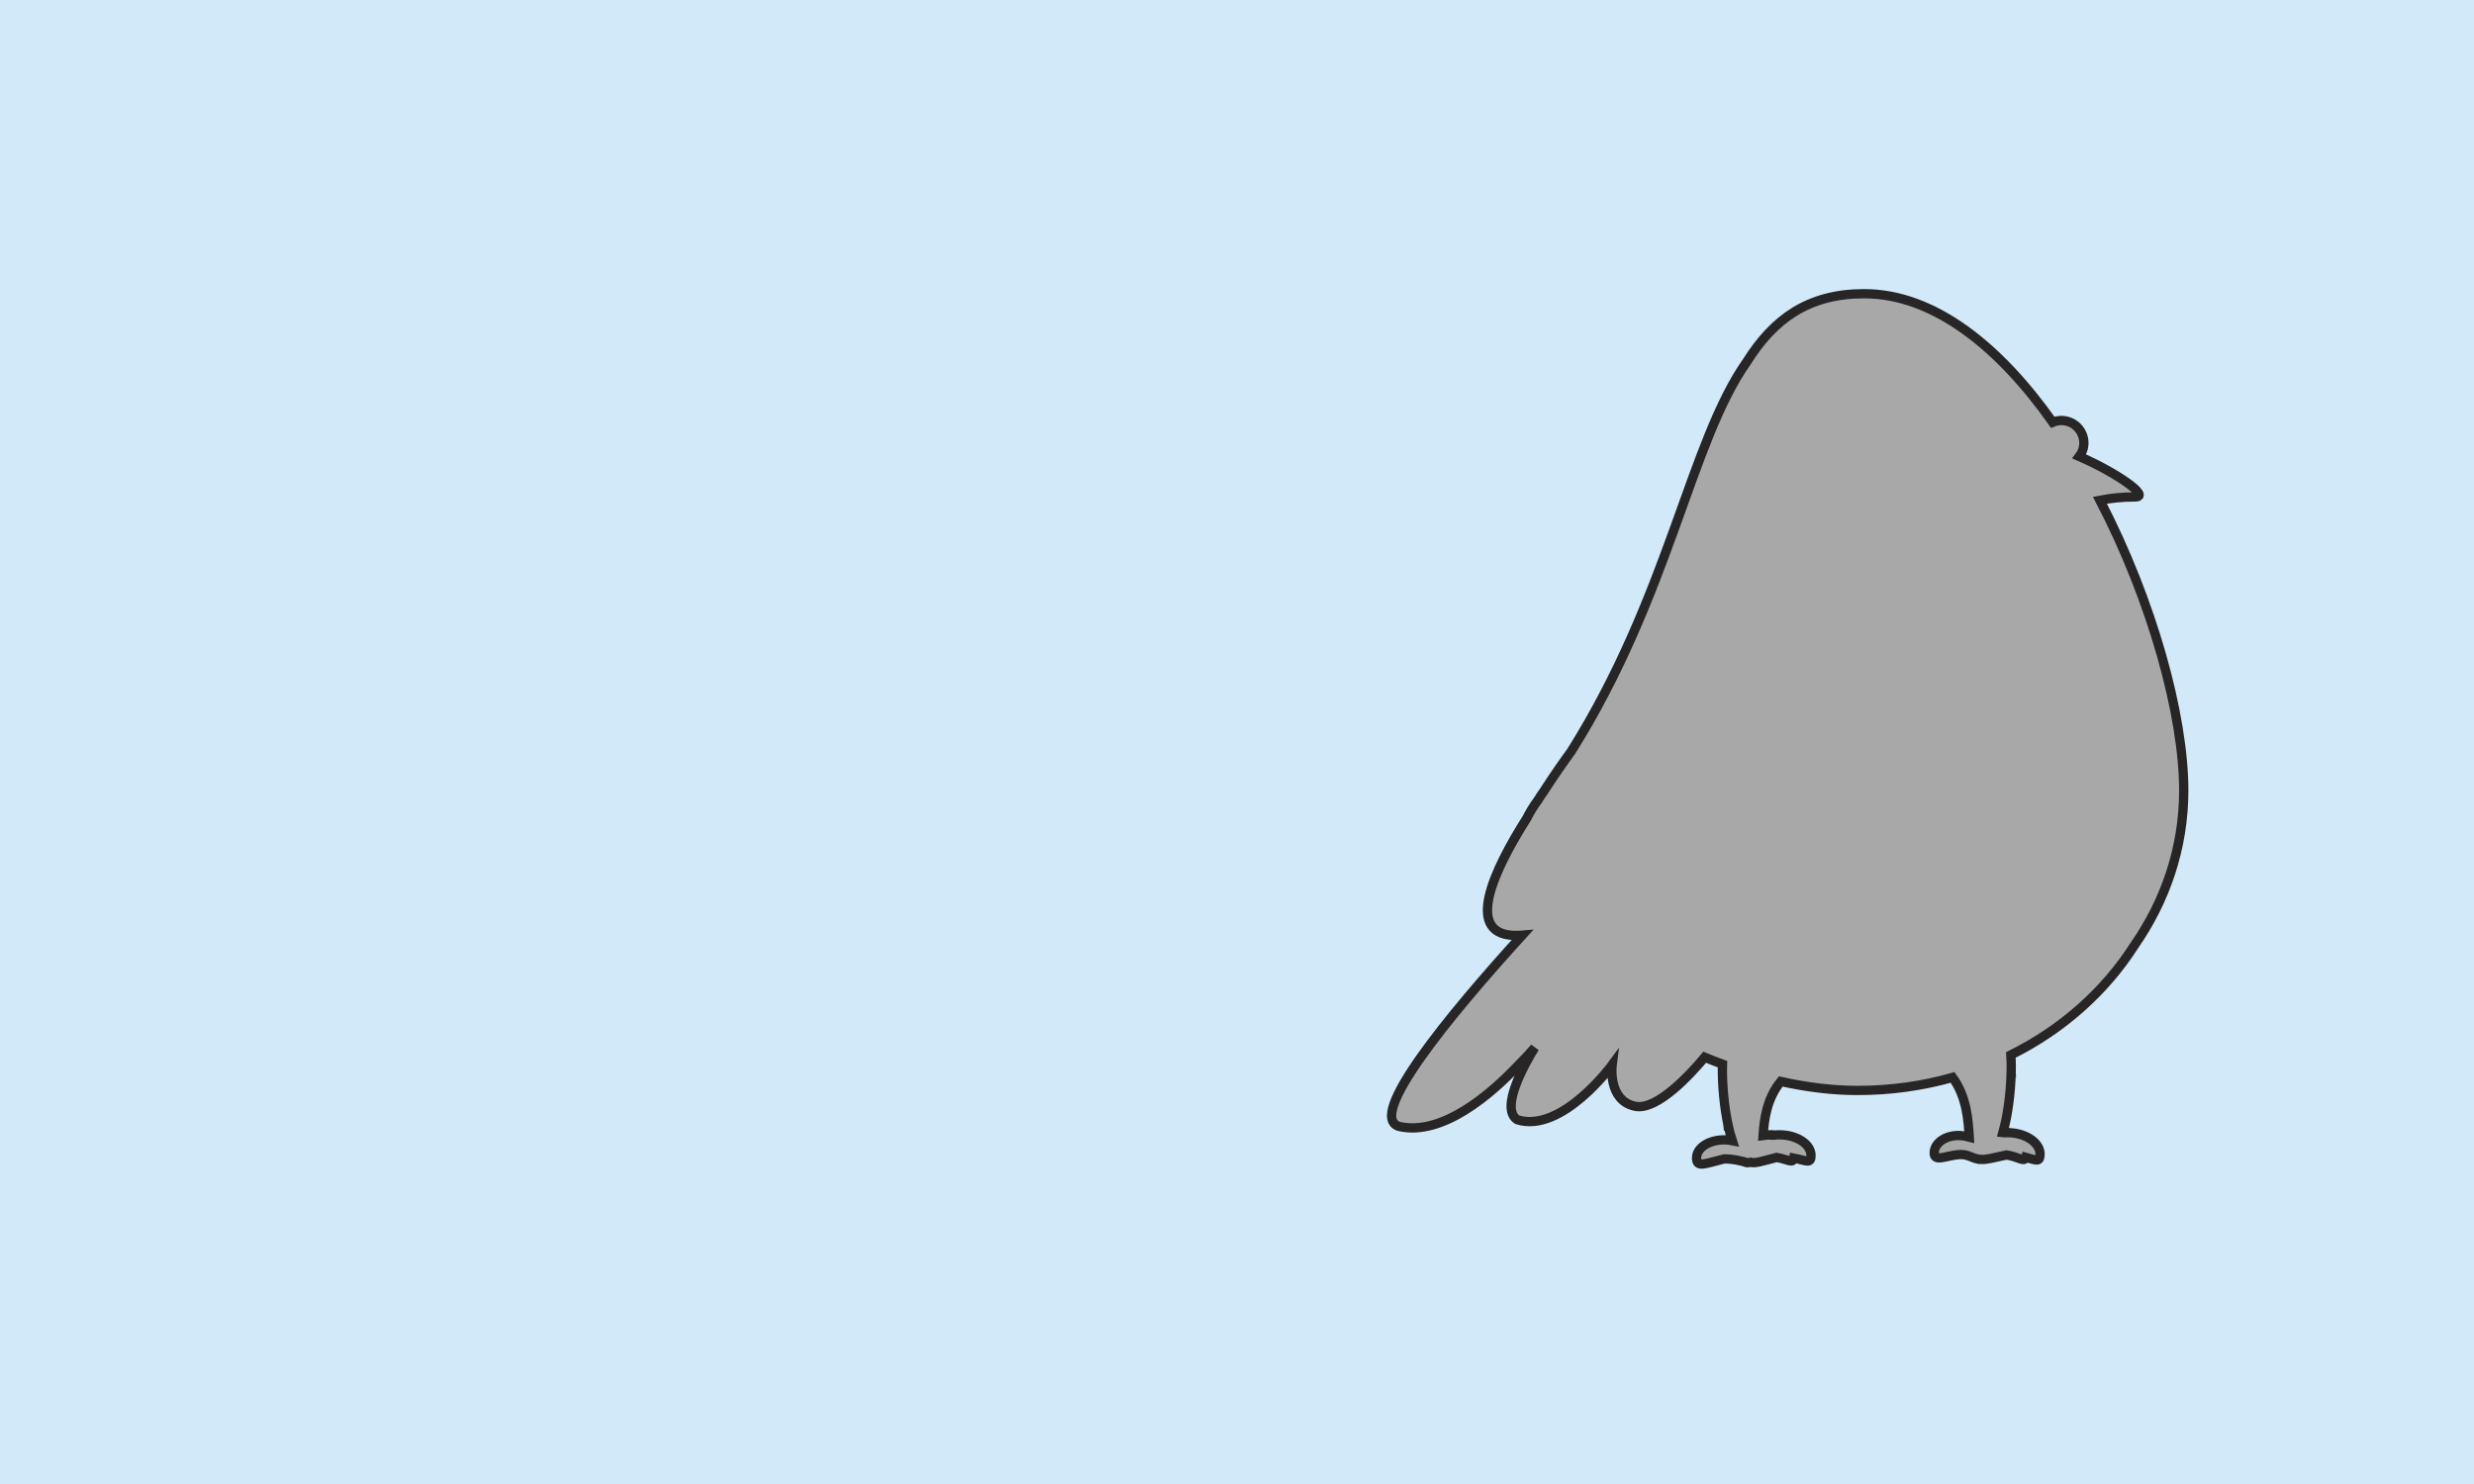
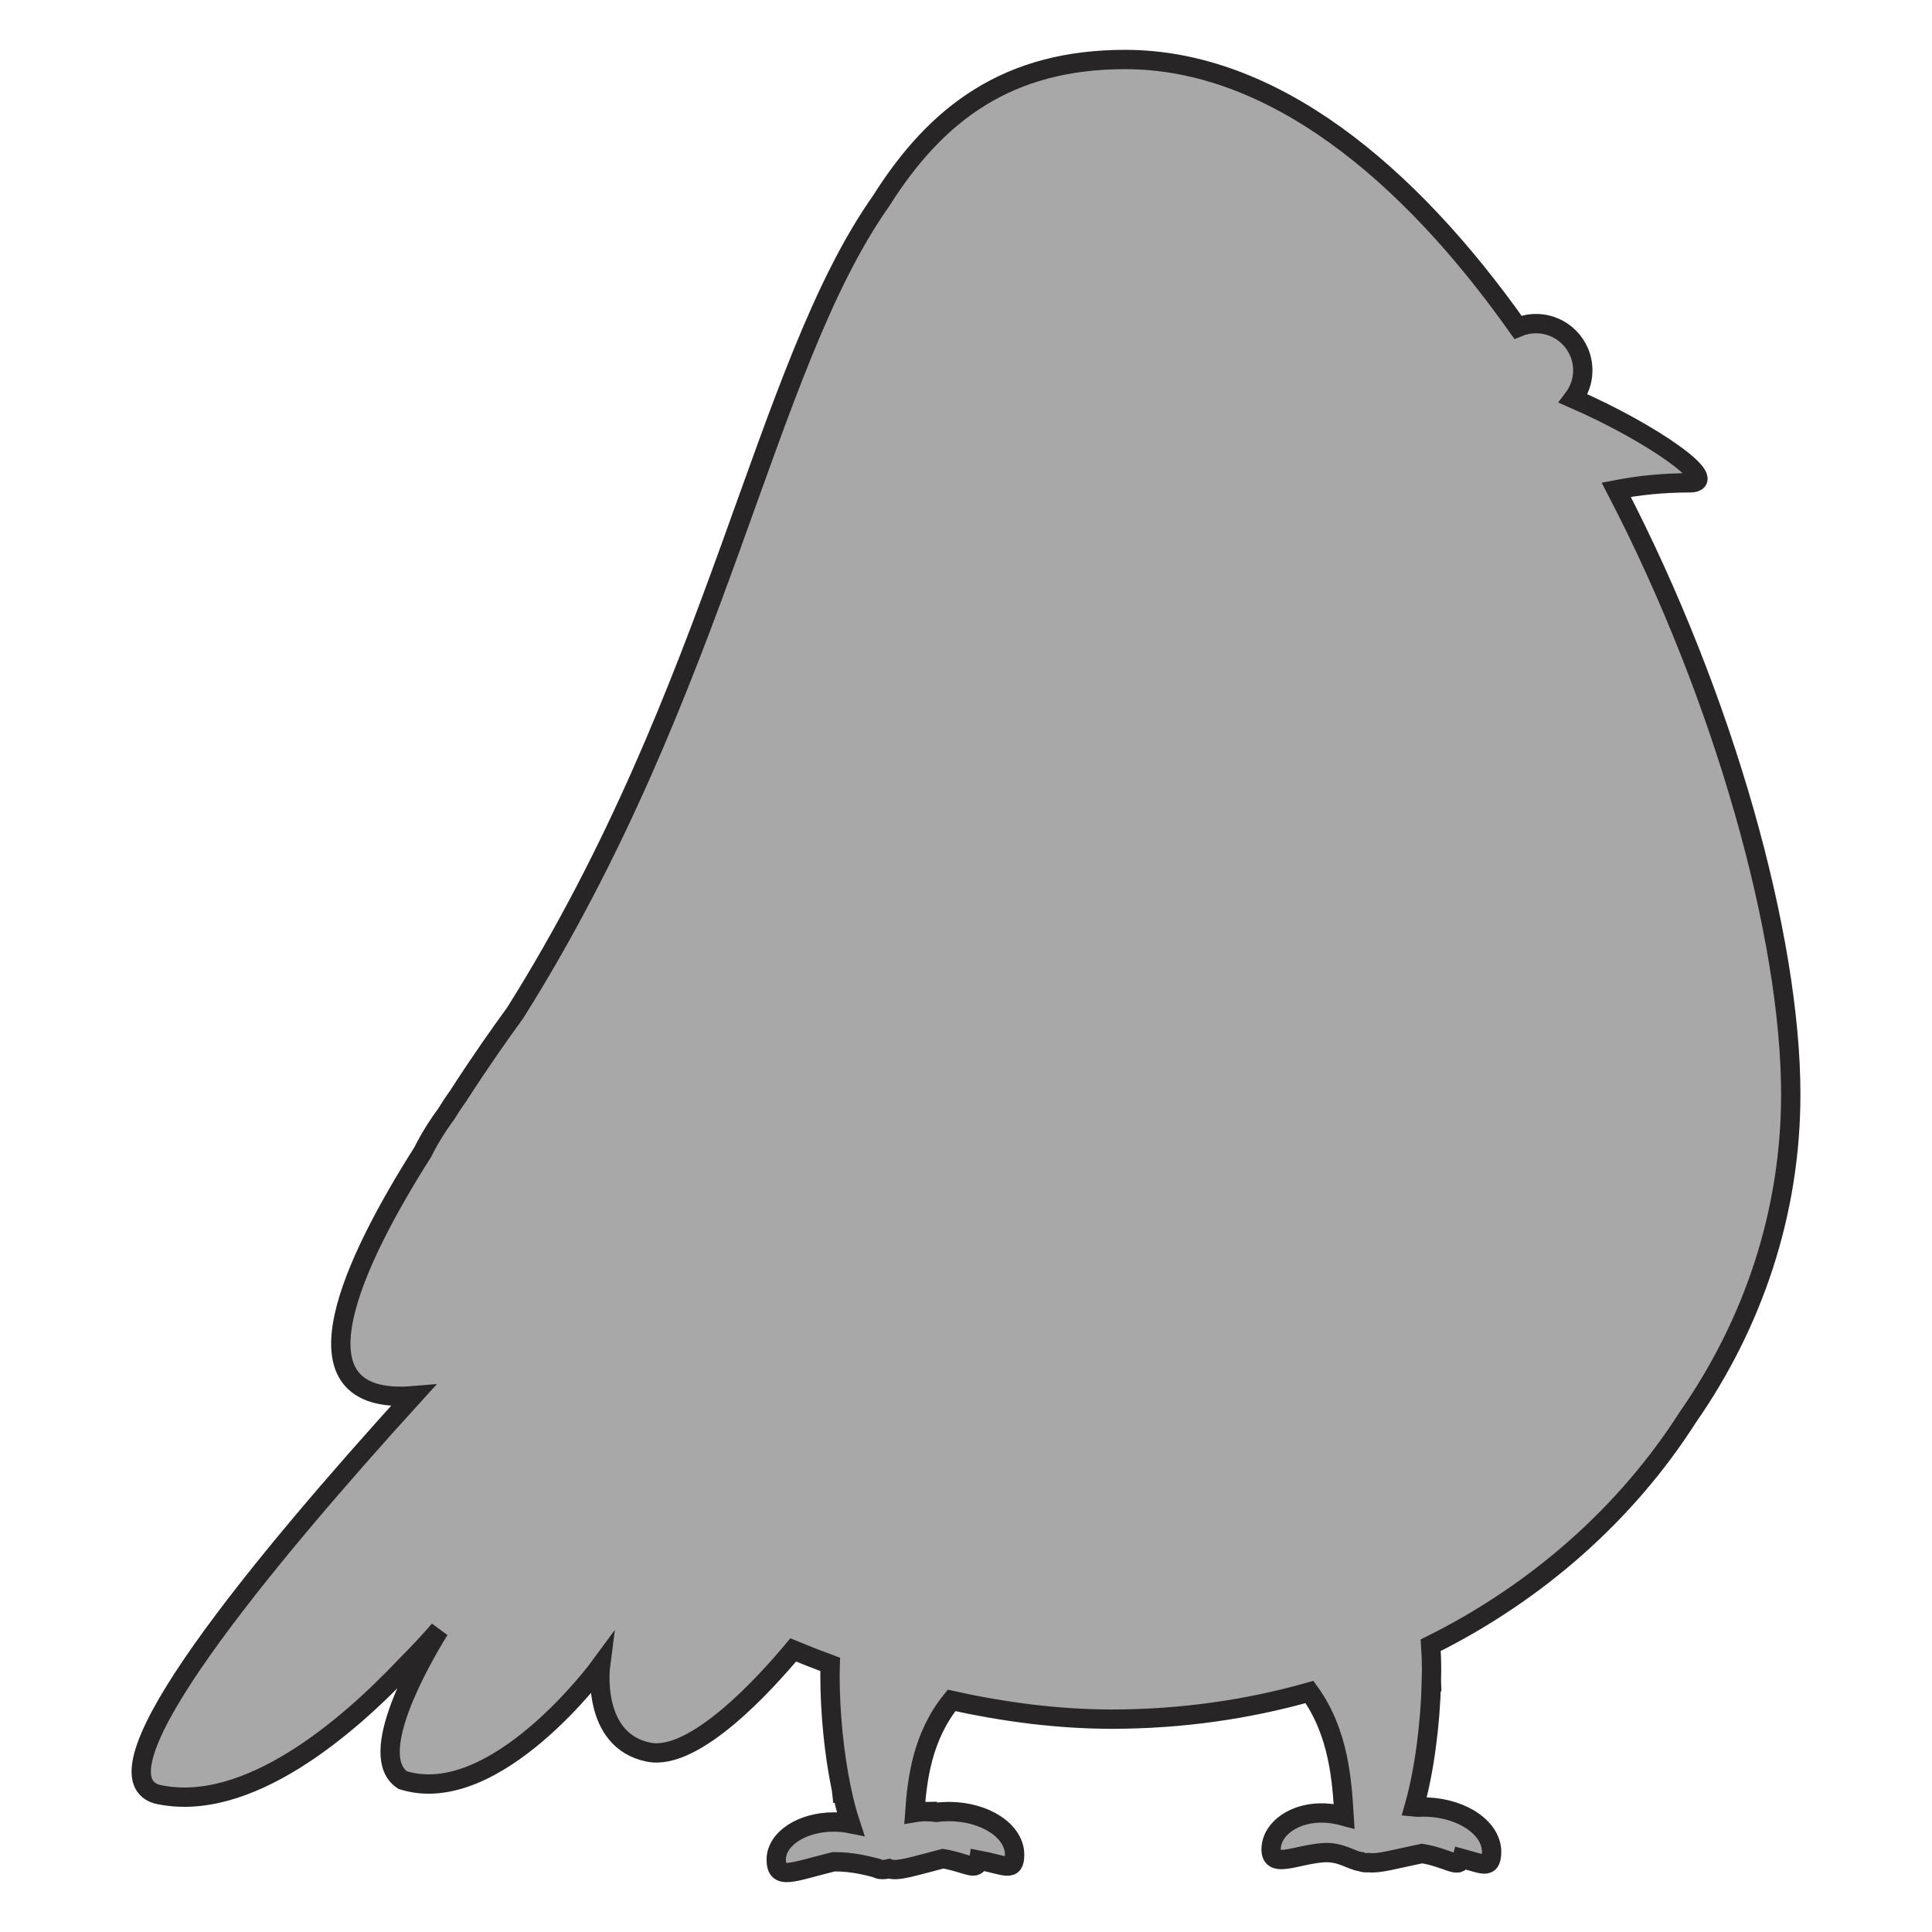
- <svg xmlns="http://www.w3.org/2000/svg" version="1.1" baseProfile="basic" id="Слой_1" x="0px" y="0px" width="800px" height="480px" viewBox="0 0 800 480" xml:space="preserve">
-   <rect x="0" fill="#D2E9F9" width="800" height="480" />
-   <path fill="#A8A8A8" stroke="#272525" stroke-width="3" stroke-miterlimit="10" d="M690.156,305.824  c10.109-14.51,15.984-31.697,15.984-50.14c0-24.431-10.271-61.496-27.102-93.875c3.432-0.67,7.21-1.075,11.403-1.075  c5.07,0-5.639-7.669-18.071-13.087c0.922-1.217,1.475-2.729,1.475-4.374c0-4.01-3.25-7.261-7.26-7.261  c-0.996,0-1.946,0.201-2.81,0.565C646.675,112.393,625.587,95,602.769,95c-18.076,0-29.227,8.228-37.878,21.96  c-18.375,26.046-25.076,75.58-56.834,126.098c-2.152,2.947-5.444,7.592-8.891,12.959c-0.666,0.918-1.273,1.842-1.836,2.77  c-0.002,0.003-0.004,0.006-0.006,0.009c-1.423,1.923-2.613,3.868-3.589,5.83c-10.789,16.997-21.058,38.707-2.501,37.932  c0.345-0.014,0.683-0.066,1.025-0.093c-23.574,25.938-50.548,58.653-39.845,61.885c14.081,3.217,29.907-10.667,38.513-19.772  c2.069-2.057,3.874-4.026,5.347-5.716c-3.076,4.985-11.386,19.582-5.667,23.317c14.415,4.524,30.703-17.733,30.703-17.733  s-1.499,11.581,7.487,13.39c7.172,1.444,18.254-10.847,22.44-15.873c1.902,0.788,3.82,1.537,5.75,2.248  c-0.018,0.585-0.036,1.171-0.036,1.767c0,5.639,0.625,12.12,1.771,17.602l0.009,0.076c0,0,0.006-0.002,0.007-0.002  c0.402,1.91,0.867,3.697,1.392,5.283c-0.826-0.166-1.703-0.256-2.612-0.256c-4.923,0-8.914,2.614-8.914,5.838  s2.362,1.962,8.914,0.332c3.117,0,5.266,0.639,6.678,0.981c0.321,0.23,0.775,0.28,1.374,0.199c0.07-0.005,0.136-0.015,0.197-0.03  c0.114-0.019,0.232-0.042,0.356-0.069c1.287,0.483,3.91-0.413,8.372-1.557c3.66,0.602,5.256,2.106,5.557,0.219  c4.042,0.761,5.569,1.987,5.569-0.822c0-3.709-4.591-6.715-10.254-6.715c-0.669,0-1.321,0.045-1.954,0.125  c-0.433-0.068-0.879-0.105-1.333-0.115v-0.006l-0.101,0.002c-0.048-0.001-0.095-0.006-0.143-0.006c-0.169,0-0.334,0.012-0.5,0.021  l-0.144,0.003l0.001,0.003c-0.365,0.023-0.724,0.06-1.075,0.12c0.362-5.112,1.139-11.77,5.716-17.408  c8.447,1.883,16.853,2.912,24.864,2.912c10.694,0,21.008-1.476,30.71-4.215c4.621,6.404,5.039,13.928,5.373,19.281  c-1.005-0.273-2.055-0.446-3.056-0.488c-4.437-0.184-8.143,2.277-8.276,5.499c-0.134,3.221,3.713,1.007,8.02,0.665  c2.829-0.224,4.509,1.27,5.923,1.388c0.305,0.161,0.714,0.201,1.235,0.149c1.451,0.213,4.085-0.542,8.239-1.414  c4.021,0.649,5.747,2.464,6.216,0.765c3.259,0.873,4.495,1.723,4.601-0.839c0.154-3.706-4.308-6.9-9.966-7.135  c-0.502-0.021-0.994-0.01-1.479,0.016c-0.188-0.027-0.38-0.045-0.572-0.062c1.573-5.518,2.511-12.872,2.669-19.427h0.001  l-0.001-0.026c0.016-0.65,0.026-1.294,0.026-1.926c0-1.264-0.053-2.496-0.133-3.705  C666.843,332.979,680.668,320.687,690.156,305.824z" />
+ <svg xmlns="http://www.w3.org/2000/svg" version="1.1" id="Слой_1" x="0px" y="0px" width="300px" height="300px" viewBox="0 0 300 300" enable-background="new 0 0 300 300" xml:space="preserve">
+   <path fill="#A8A8A8" stroke="#272525" stroke-width="3" stroke-miterlimit="10" d="M262.086,220.063  c10.109-14.51,15.984-31.697,15.984-50.14c0-24.431-10.271-61.496-27.102-93.875c3.432-0.67,7.21-1.075,11.403-1.075  c5.07,0-5.639-7.669-18.071-13.087c0.922-1.217,1.475-2.729,1.475-4.374c0-4.01-3.25-7.261-7.26-7.261  c-0.996,0-1.946,0.201-2.81,0.565c-17.1-24.184-38.188-41.577-61.006-41.577c-18.076,0-29.227,8.228-37.878,21.96  c-18.375,26.046-25.076,75.58-56.834,126.098c-2.152,2.947-5.444,7.592-8.891,12.959c-0.666,0.918-1.273,1.842-1.836,2.77  c-0.002,0.003-0.004,0.006-0.006,0.009c-1.423,1.923-2.613,3.868-3.589,5.83c-10.789,16.997-21.058,38.707-2.501,37.932  c0.345-0.014,0.683-0.066,1.025-0.093c-23.574,25.938-50.548,58.653-39.845,61.885c14.081,3.217,29.907-10.667,38.513-19.772  c2.069-2.057,3.874-4.026,5.347-5.716c-3.076,4.985-11.386,19.582-5.667,23.317c14.415,4.524,30.703-17.733,30.703-17.733  s-1.499,11.581,7.487,13.39c7.172,1.444,18.254-10.847,22.44-15.873c1.902,0.788,3.82,1.537,5.75,2.248  c-0.018,0.585-0.036,1.171-0.036,1.767c0,5.639,0.625,12.12,1.771,17.602l0.009,0.076c0,0,0.006-0.002,0.007-0.002  c0.402,1.91,0.867,3.697,1.392,5.283c-0.826-0.166-1.703-0.256-2.612-0.256c-4.923,0-8.914,2.614-8.914,5.838  s2.362,1.962,8.914,0.332c3.117,0,5.266,0.639,6.678,0.981c0.321,0.23,0.775,0.28,1.374,0.199c0.07-0.005,0.136-0.015,0.197-0.03  c0.114-0.019,0.232-0.042,0.356-0.069c1.287,0.483,3.91-0.413,8.372-1.557c3.66,0.602,5.256,2.106,5.557,0.219  c4.042,0.761,5.569,1.987,5.569-0.822c0-3.709-4.591-6.715-10.254-6.715c-0.669,0-1.321,0.045-1.954,0.125  c-0.433-0.068-0.879-0.105-1.333-0.115V281.3l-0.101,0.002c-0.048-0.001-0.095-0.006-0.143-0.006c-0.169,0-0.334,0.012-0.5,0.021  l-0.144,0.003l0.001,0.003c-0.365,0.023-0.724,0.06-1.075,0.12c0.362-5.112,1.139-11.77,5.716-17.408  c8.447,1.883,16.853,2.912,24.864,2.912c10.694,0,21.008-1.476,30.71-4.215c4.621,6.404,5.039,13.928,5.373,19.281  c-1.005-0.273-2.055-0.446-3.056-0.488c-4.437-0.184-8.143,2.277-8.276,5.499c-0.134,3.221,3.713,1.007,8.02,0.665  c2.829-0.224,4.509,1.27,5.923,1.388c0.305,0.161,0.714,0.201,1.235,0.149c1.451,0.213,4.085-0.542,8.239-1.414  c4.021,0.649,5.747,2.464,6.216,0.765c3.259,0.873,4.495,1.723,4.601-0.839c0.154-3.706-4.308-6.9-9.966-7.135  c-0.502-0.021-0.994-0.01-1.479,0.016c-0.188-0.027-0.38-0.045-0.572-0.062c1.573-5.518,2.511-12.872,2.669-19.427h0.001  l-0.001-0.026c0.016-0.65,0.026-1.294,0.026-1.926c0-1.264-0.053-2.496-0.133-3.705  C238.773,247.218,252.598,234.926,262.086,220.063z" />
</svg>
